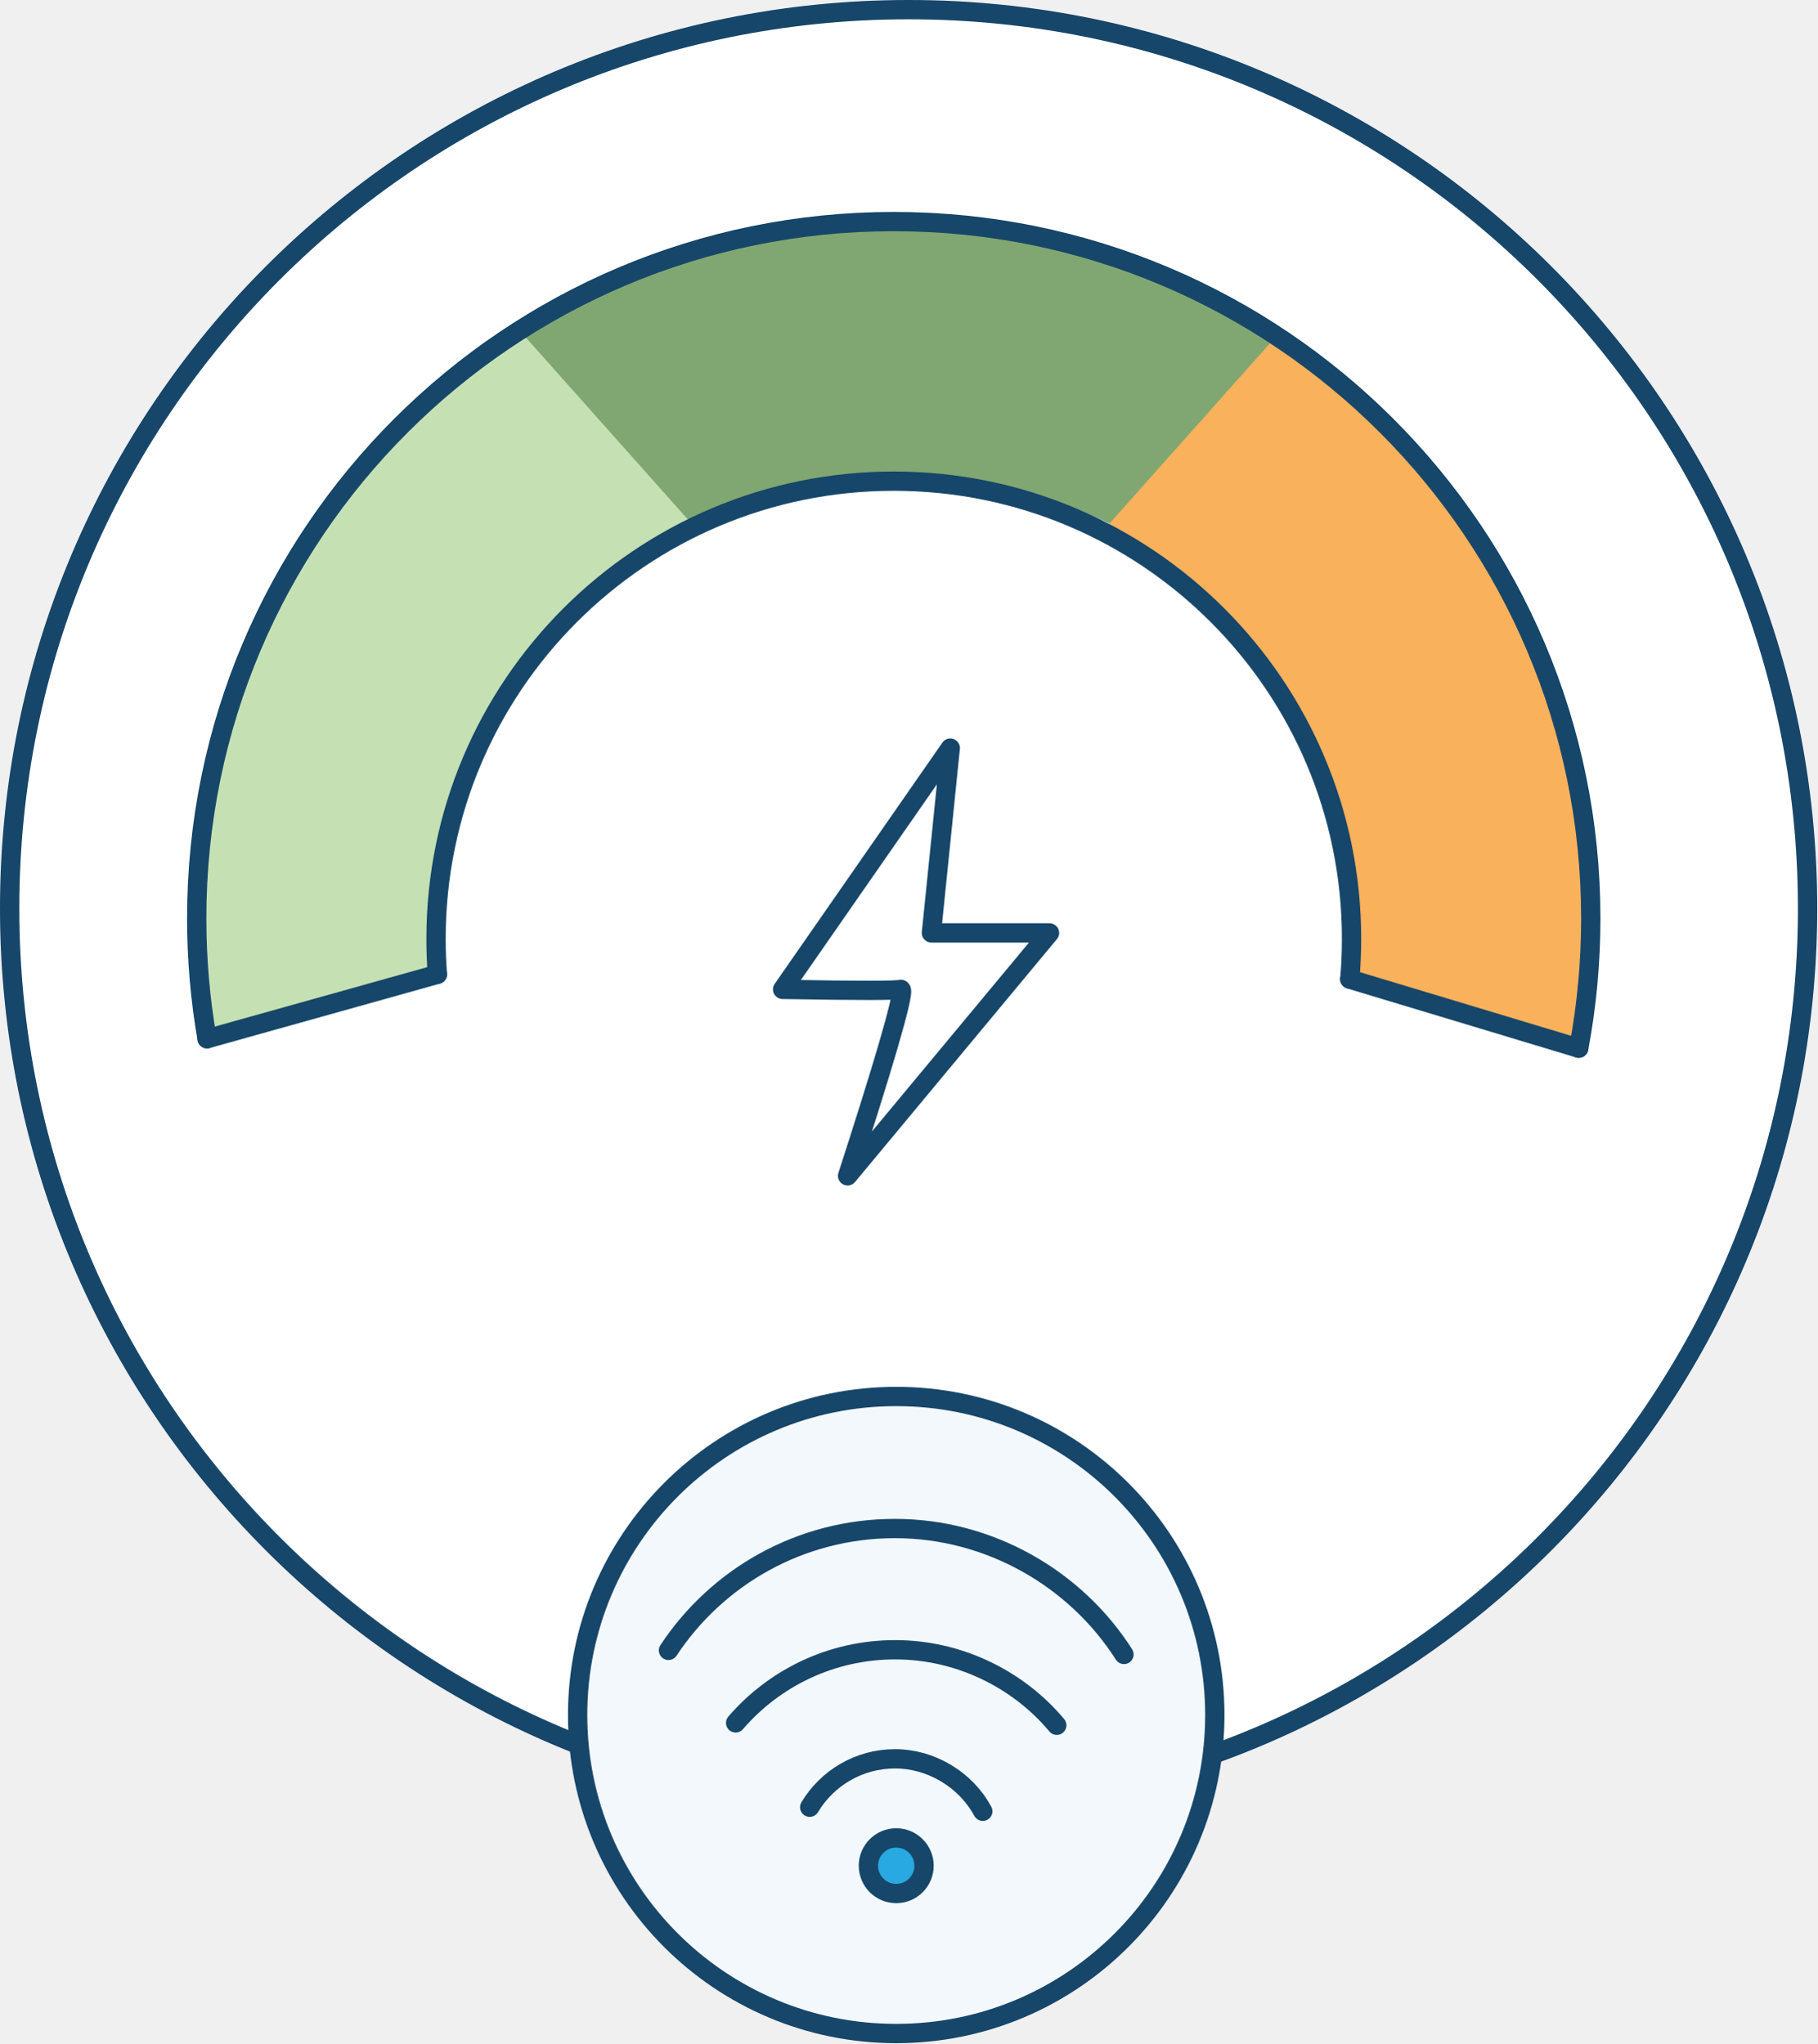
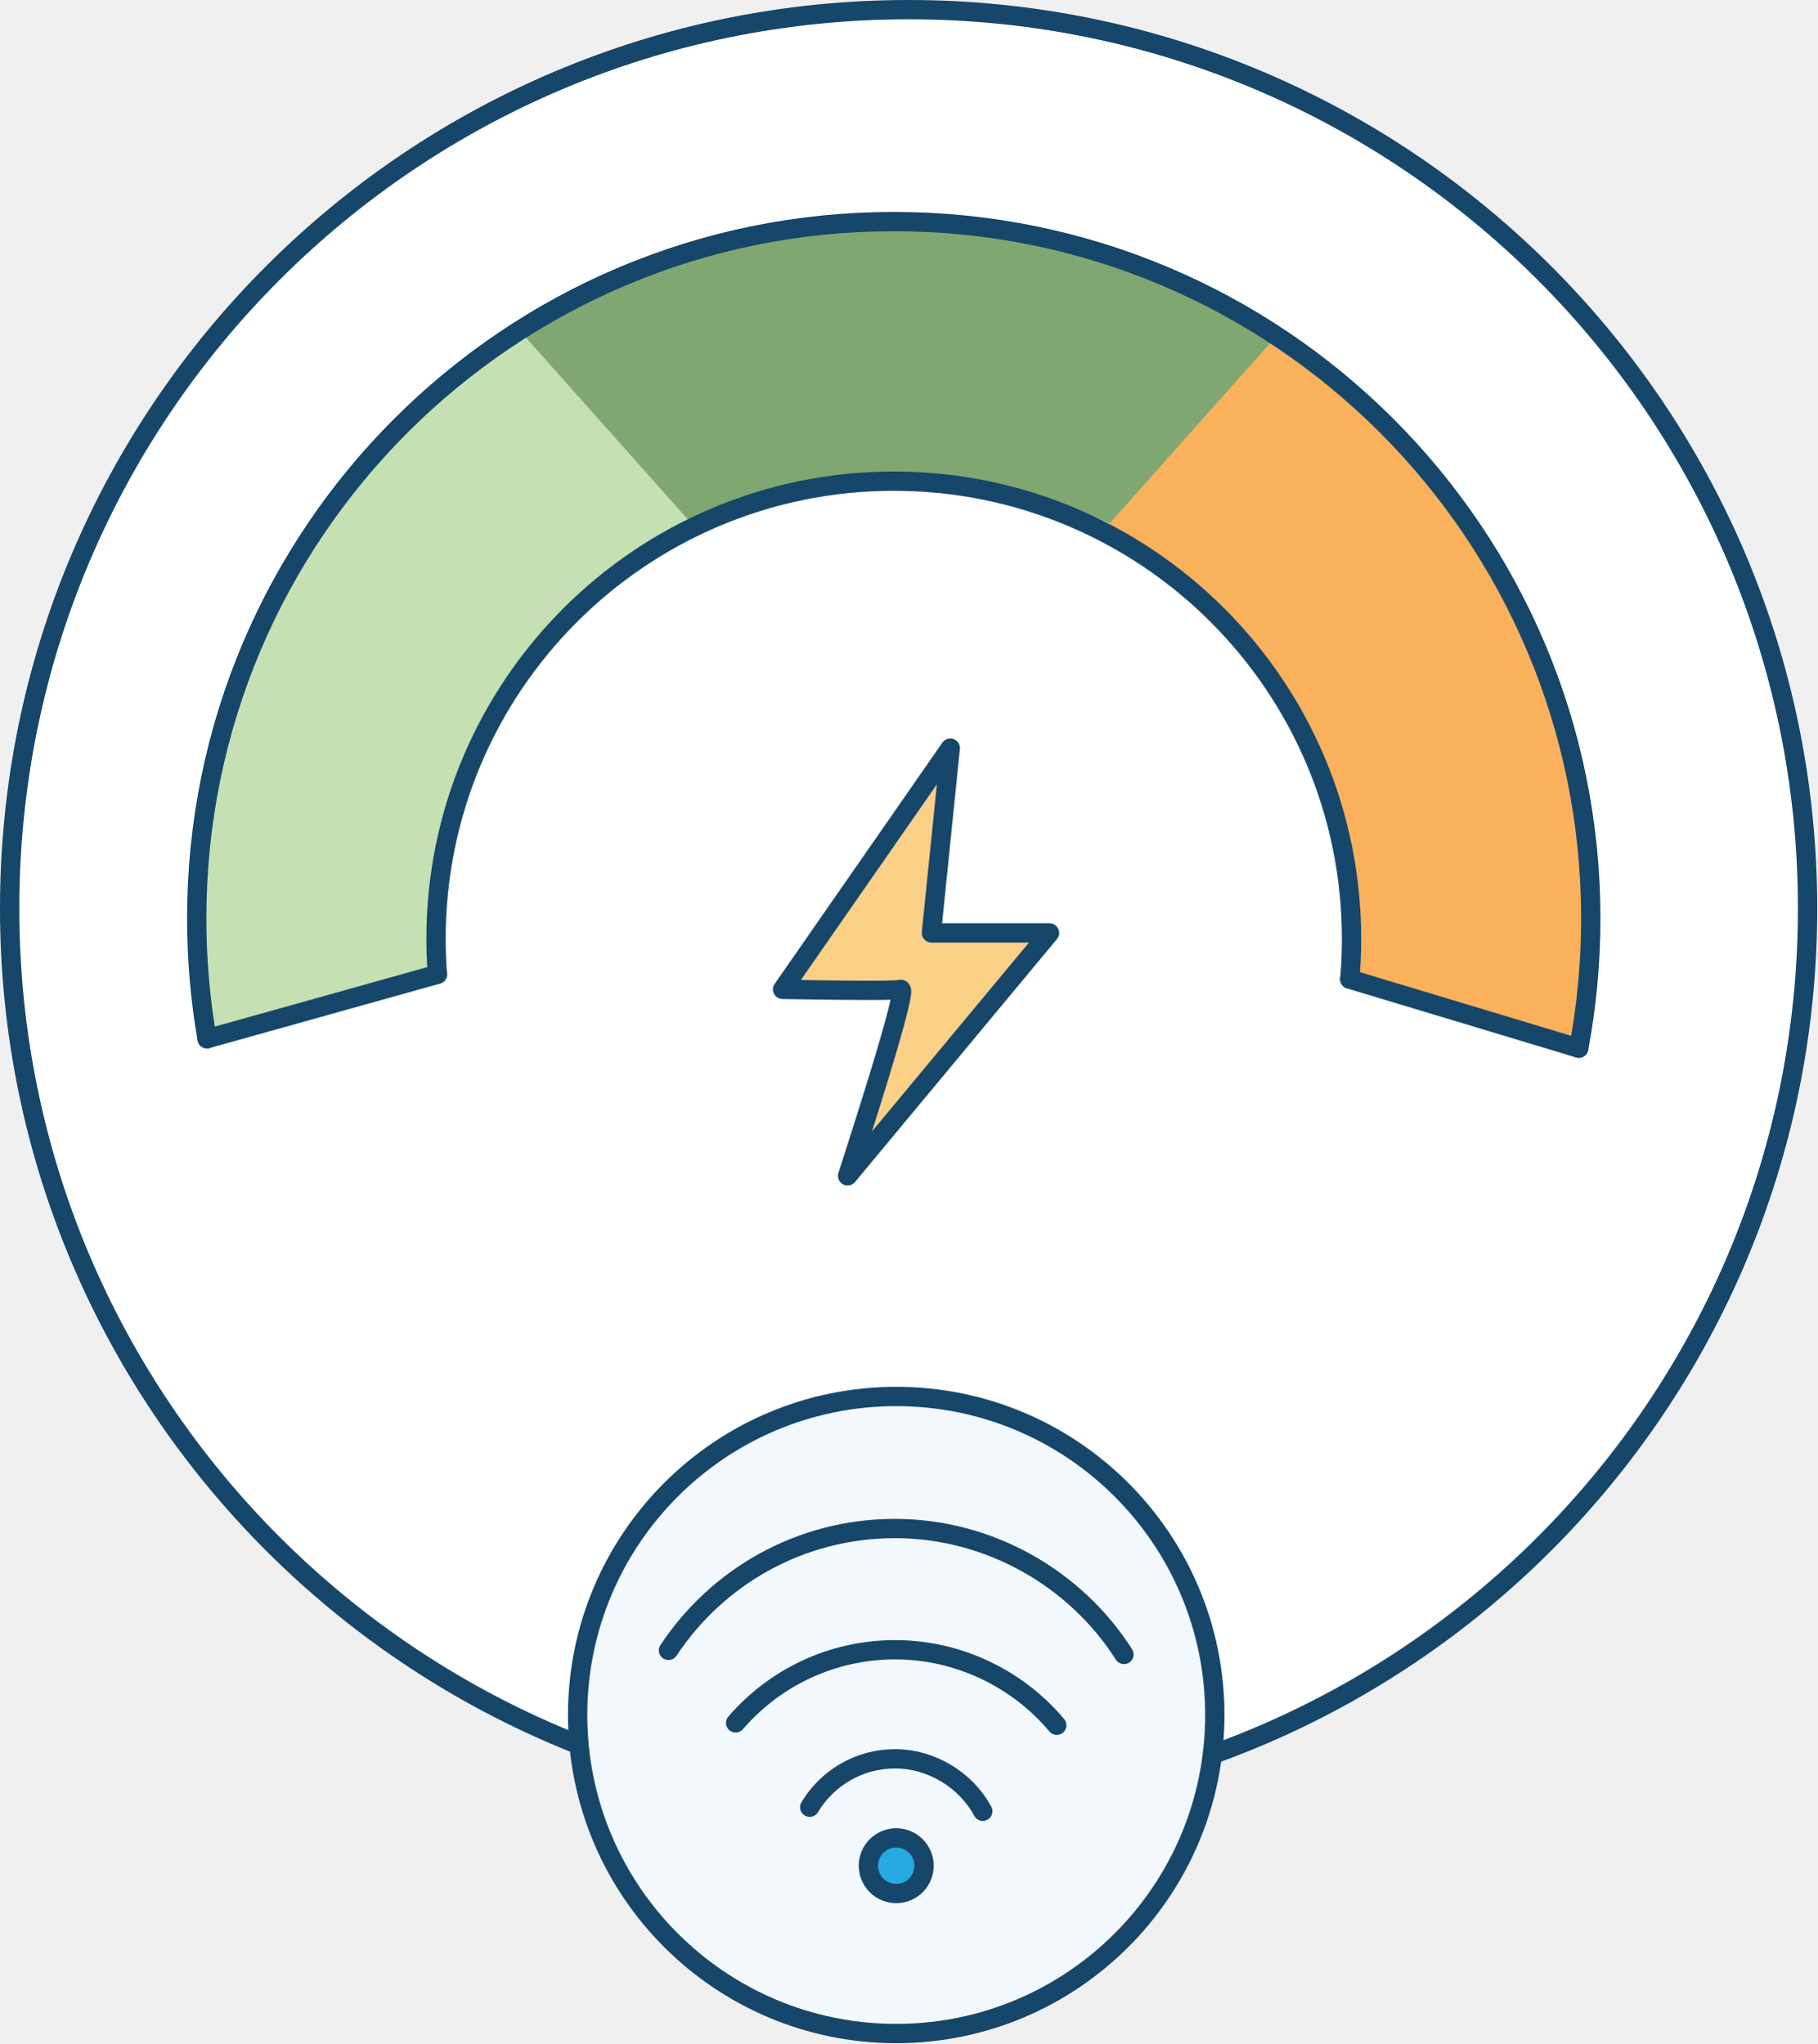
<svg xmlns="http://www.w3.org/2000/svg" id="Layer_2" viewBox="0 0 470.87 529.52">
  <defs>
    <style>
      .cls-1 {
        fill: #28a9e1;
      }
      .cls-1,
      .cls-2,
      .cls-3,
-       .cls-4 {
+       .cls-4,
+       .cls-8 {
        stroke: #164669;
        stroke-width: 5px;
      }
      .cls-1,
-       .cls-3 {
+       .cls-3,
+       .cls-8 {
        stroke-linecap: round;
        stroke-linejoin: round;
      }
      .cls-2 {
        fill: #f3f8fc;
      }
      .cls-2,
      .cls-4 {
        stroke-miterlimit: 10;
      }
      .cls-5 {
        fill: #f9b15c;
      }
      .cls-6 {
        fill: #80a771;
      }
      .cls-7 {
        fill: #c5e1b4;
      }
      .cls-3 {
        fill: none;
      }
      .cls-4 {
        fill: #ffffff;
      }
+       .cls-8 {
+         fill: #fad087;
+       }
    </style>
  </defs>
  <g id="Layer_1-2">
    <g>
      <circle class="cls-4" cx="235.43" cy="235.43" r="232.93" />
      <g>
        <path class="cls-6" d="M134.61,85.63c9.58,19.73,19.15,39.47,28.73,59.2,9.75-6.76,26.95-16.69,50.38-20.44,41.38-6.62,73.54,10.6,83.61,16.54,14.2-15,28.4-30,42.6-45-12.36-9.59-49.68-35.99-104.43-37.7-50.67-1.59-87.33,18.88-100.91,27.39Z" />
        <path class="cls-7" d="M134.61,85.63c14.89,16.72,29.78,33.45,44.66,50.17-10.53,5.47-27.33,16.05-41.58,35.03-25.16,33.51-24.93,69.99-24.37,81.68-19.89,5.57-39.78,11.13-59.68,16.7-2.74-15.95-8.34-61.04,15.36-109.95,20.36-42.02,51.57-64.65,65.6-73.62Z" />
        <path class="cls-5" d="M329.85,88.08c-14.89,16.72-29.78,33.45-44.66,50.17,10.53,5.47,27.33,16.05,41.58,35.03,25.16,33.51,24.93,69.99,24.37,81.68,19.89,5.57,39.78,11.13,59.68,16.7,2.74-15.95,8.34-61.04-15.36-109.95-20.36-42.02-51.57-64.65-65.6-73.62Z" />
      </g>
-       <path class="cls-3" d="M246.23,193.89c-14.48,20.84-28.97,41.68-43.45,62.52,20.92,.38,29.37,.31,30.59,0,.02,0,.05-.01,.08,0,1.27,.45-5.65,23.03-13.83,48.33,17.44-20.99,34.88-41.97,52.32-62.96h-30.6c1.63-15.96,3.25-31.92,4.88-47.89Z" />
+       <path class="cls-8" d="M246.23,193.89c-14.48,20.84-28.97,41.68-43.45,62.52,20.92,.38,29.37,.31,30.59,0,.02,0,.05-.01,.08,0,1.27,.45-5.65,23.03-13.83,48.33,17.44-20.99,34.88-41.97,52.32-62.96h-30.6c1.63-15.96,3.25-31.92,4.88-47.89Z" />
      <path class="cls-3" d="M113.33,252.51c-.23-3.03-.35-6.1-.35-9.2,0-65.5,53.1-118.61,118.61-118.61s118.61,53.1,118.61,118.61c0,3.52-.15,7-.45,10.44" />
      <path class="cls-3" d="M53.65,269.21c-1.76-10.13-2.68-20.55-2.68-31.18,0-99.75,80.86-180.61,180.61-180.61s180.61,80.86,180.61,180.61c0,11.49-1.07,22.73-3.12,33.62" />
      <line class="cls-3" x1="53.66" y1="269.21" x2="113.33" y2="252.51" />
      <line class="cls-3" x1="349.73" y1="253.76" x2="409.07" y2="271.65" />
      <g>
        <circle class="cls-2" cx="232.22" cy="444.47" r="82.55" />
        <circle class="cls-1" cx="232.22" cy="483.53" r="7.21" />
        <path class="cls-3" d="M209.8,468.37c4.5-7.52,12.73-12.55,22.13-12.55s18.38,5.5,22.72,13.6" />
        <path class="cls-3" d="M190.61,446.51c10.01-11.61,24.82-18.95,41.34-18.95s31.86,7.61,41.87,19.57" />
        <path class="cls-3" d="M173.21,427.72c12.57-19.03,34.15-31.58,58.67-31.58s46.88,13.01,59.35,32.63" />
      </g>
    </g>
  </g>
</svg>
